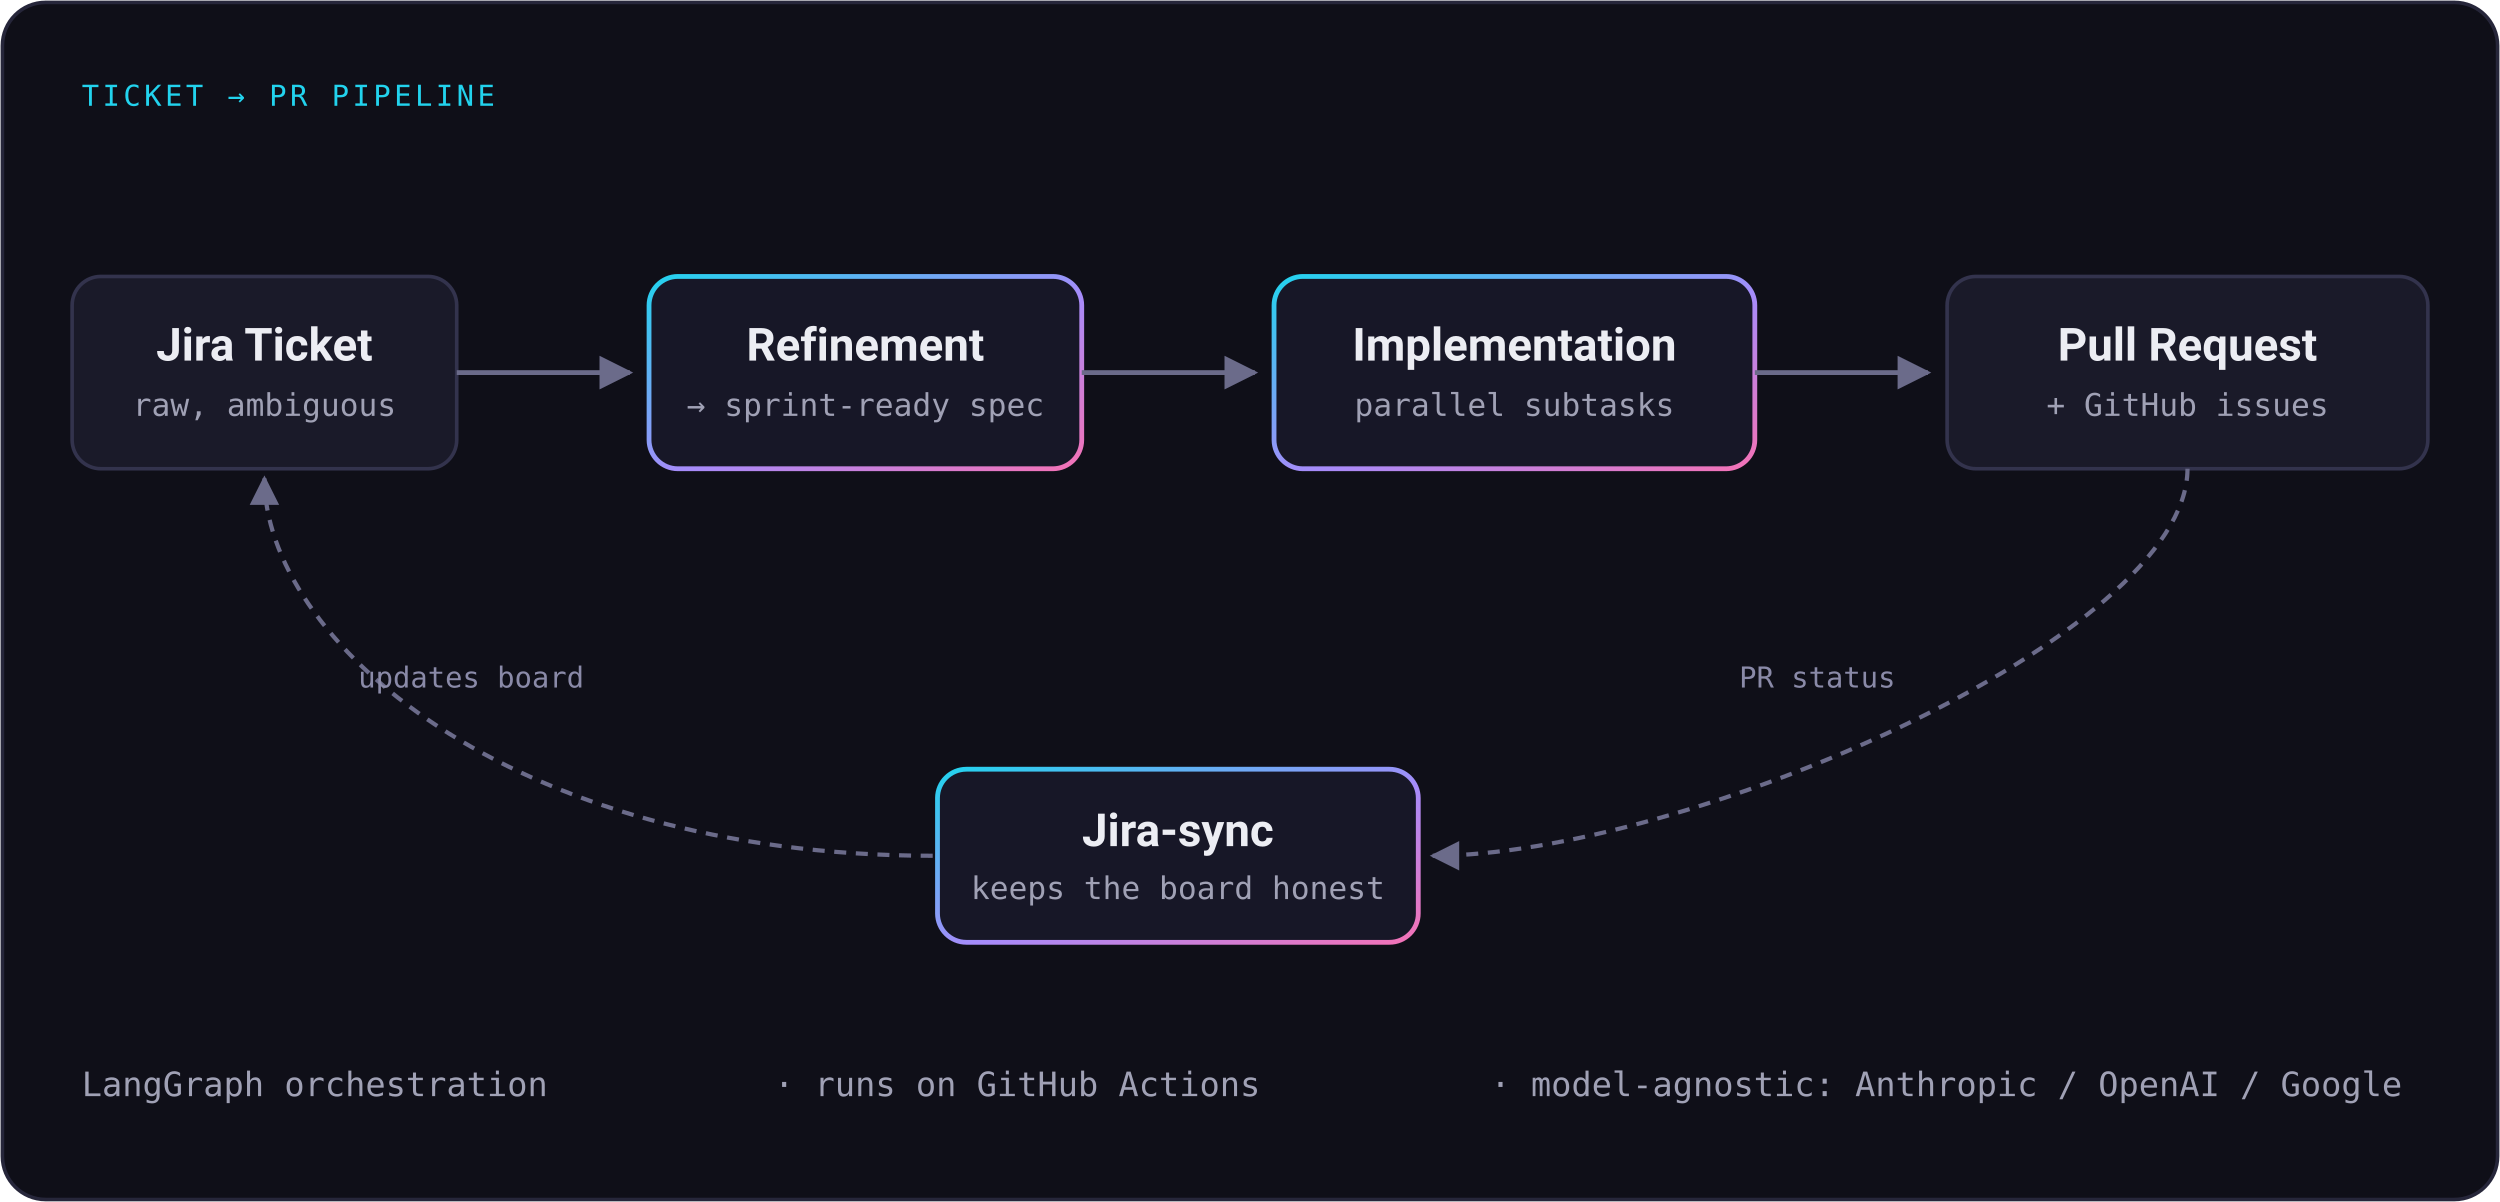
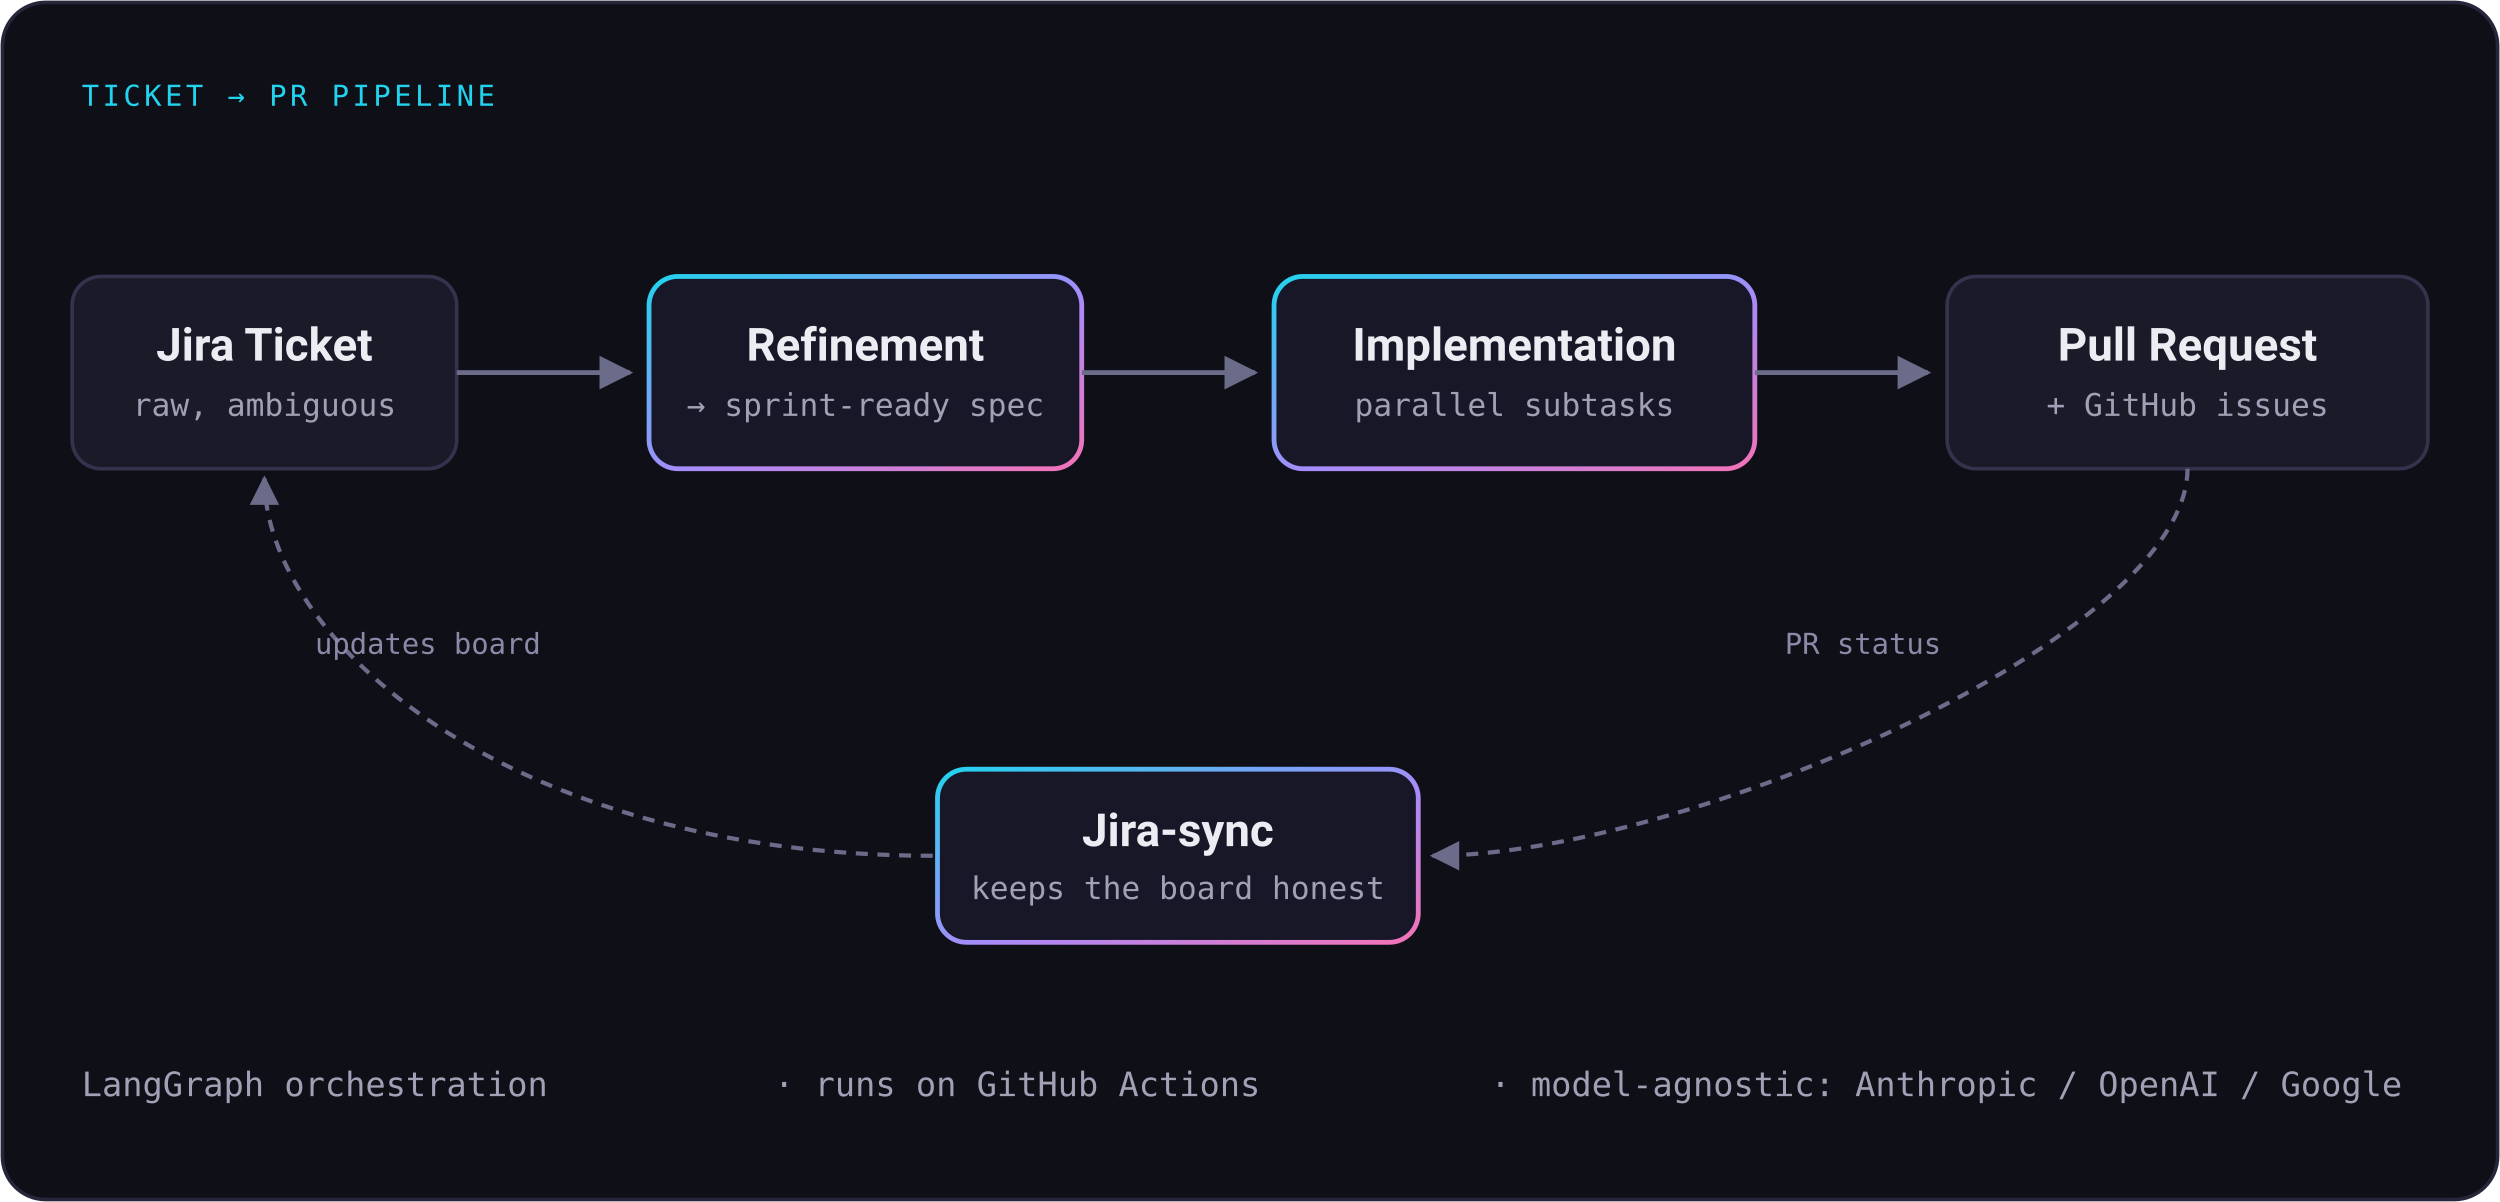
<svg xmlns="http://www.w3.org/2000/svg" viewBox="0 0 1040 500" role="img" aria-label="DevFlow Kit pipeline: a Jira ticket flows through a Refinement agent, an Implementation agent that decomposes work into parallel subtasks, and out to a Pull Request with GitHub issues. A Jira-sync agent keeps the board updated. The whole graph is orchestrated by LangGraph and runs on GitHub Actions with a model-agnostic layer.">
  <defs>
    <linearGradient id="accent" x1="0" y1="0" x2="1" y2="1">
      <stop offset="0" stop-color="#22d3ee" />
      <stop offset="0.55" stop-color="#a78bfa" />
      <stop offset="1" stop-color="#f472b6" />
    </linearGradient>
    <marker id="arrow" viewBox="0 0 10 10" refX="9" refY="5" markerWidth="7" markerHeight="7" orient="auto-start-reverse">
      <path d="M0,0 L10,5 L0,10 z" fill="#6b6b8a" />
    </marker>
    <style>
      .bg   { fill: #0f0f18; stroke: #26263a; stroke-width: 1.5; }
      .node { fill: #1a1a29; stroke: #33334d; stroke-width: 1.5; }
      .agent{ fill: #171727; stroke: url(#accent); stroke-width: 2; }
      .lbl  { fill: #ecedf3; font-family: ui-sans-serif, system-ui, -apple-system, "Segoe UI", Roboto, sans-serif; font-size: 19px; font-weight: 600; }
      .sub  { fill: #a0a1b5; font-family: ui-monospace, "SF Mono", Menlo, monospace; font-size: 13px; }
      .tag  { fill: #22d3ee; font-family: ui-monospace, "SF Mono", Menlo, monospace; font-size: 12px; letter-spacing: 0.12em; }
      .edge { fill: #8a8aa8; font-family: ui-monospace, "SF Mono", Menlo, monospace; font-size: 12px; }
      .flow { stroke: #6b6b8a; stroke-width: 2; fill: none; marker-end: url(#arrow); }
      .sync { stroke: #6b6b8a; stroke-width: 1.75; fill: none; stroke-dasharray: 5 4; marker-end: url(#arrow); }
      .band { fill: #a0a1b5; font-family: ui-monospace, "SF Mono", Menlo, monospace; font-size: 14px; }
    </style>
  </defs>
  <rect class="bg" x="1" y="1" width="1038" height="498" rx="18" />
  <text class="tag" x="34" y="44">TICKET → PR PIPELINE</text>
  <rect class="node" x="30" y="115" width="160" height="80" rx="12" />
  <text class="lbl" x="110" y="150" text-anchor="middle">Jira Ticket</text>
  <text class="sub" x="110" y="173" text-anchor="middle">raw, ambiguous</text>
  <rect class="agent" x="270" y="115" width="180" height="80" rx="12" />
  <text class="lbl" x="360" y="150" text-anchor="middle">Refinement</text>
  <text class="sub" x="360" y="173" text-anchor="middle">→ sprint-ready spec</text>
  <rect class="agent" x="530" y="115" width="200" height="80" rx="12" />
  <text class="lbl" x="630" y="150" text-anchor="middle">Implementation</text>
  <text class="sub" x="630" y="173" text-anchor="middle">parallel subtasks</text>
  <rect class="node" x="810" y="115" width="200" height="80" rx="12" />
  <text class="lbl" x="910" y="150" text-anchor="middle">Pull Request</text>
  <text class="sub" x="910" y="173" text-anchor="middle">+ GitHub issues</text>
  <path class="flow" d="M190 155 L262 155" />
  <path class="flow" d="M450 155 L522 155" />
  <path class="flow" d="M730 155 L802 155" />
  <rect class="agent" x="390" y="320" width="200" height="72" rx="12" />
  <text class="lbl" x="490" y="352" text-anchor="middle">Jira-sync</text>
  <text class="sub" x="490" y="374" text-anchor="middle">keeps the board honest</text>
  <path class="sync" d="M910 195 C 910 265, 700 356, 596 356" />
-   <text class="edge" x="756" y="286" text-anchor="middle">PR status</text>
+   <text class="edge" x="775" y="272" text-anchor="middle">PR status</text>
  <path class="sync" d="M388 356 C 210 356, 110 265, 110 199" />
-   <text class="edge" x="196" y="286" text-anchor="middle">updates board</text>
+   <text class="edge" x="178" y="272" text-anchor="middle">updates board</text>
  <text class="band" x="34" y="456">LangGraph orchestration</text>
  <text class="band" x="322" y="456">·  runs on GitHub Actions</text>
  <text class="band" x="620" y="456">·  model-agnostic: Anthropic / OpenAI / Google</text>
</svg>
